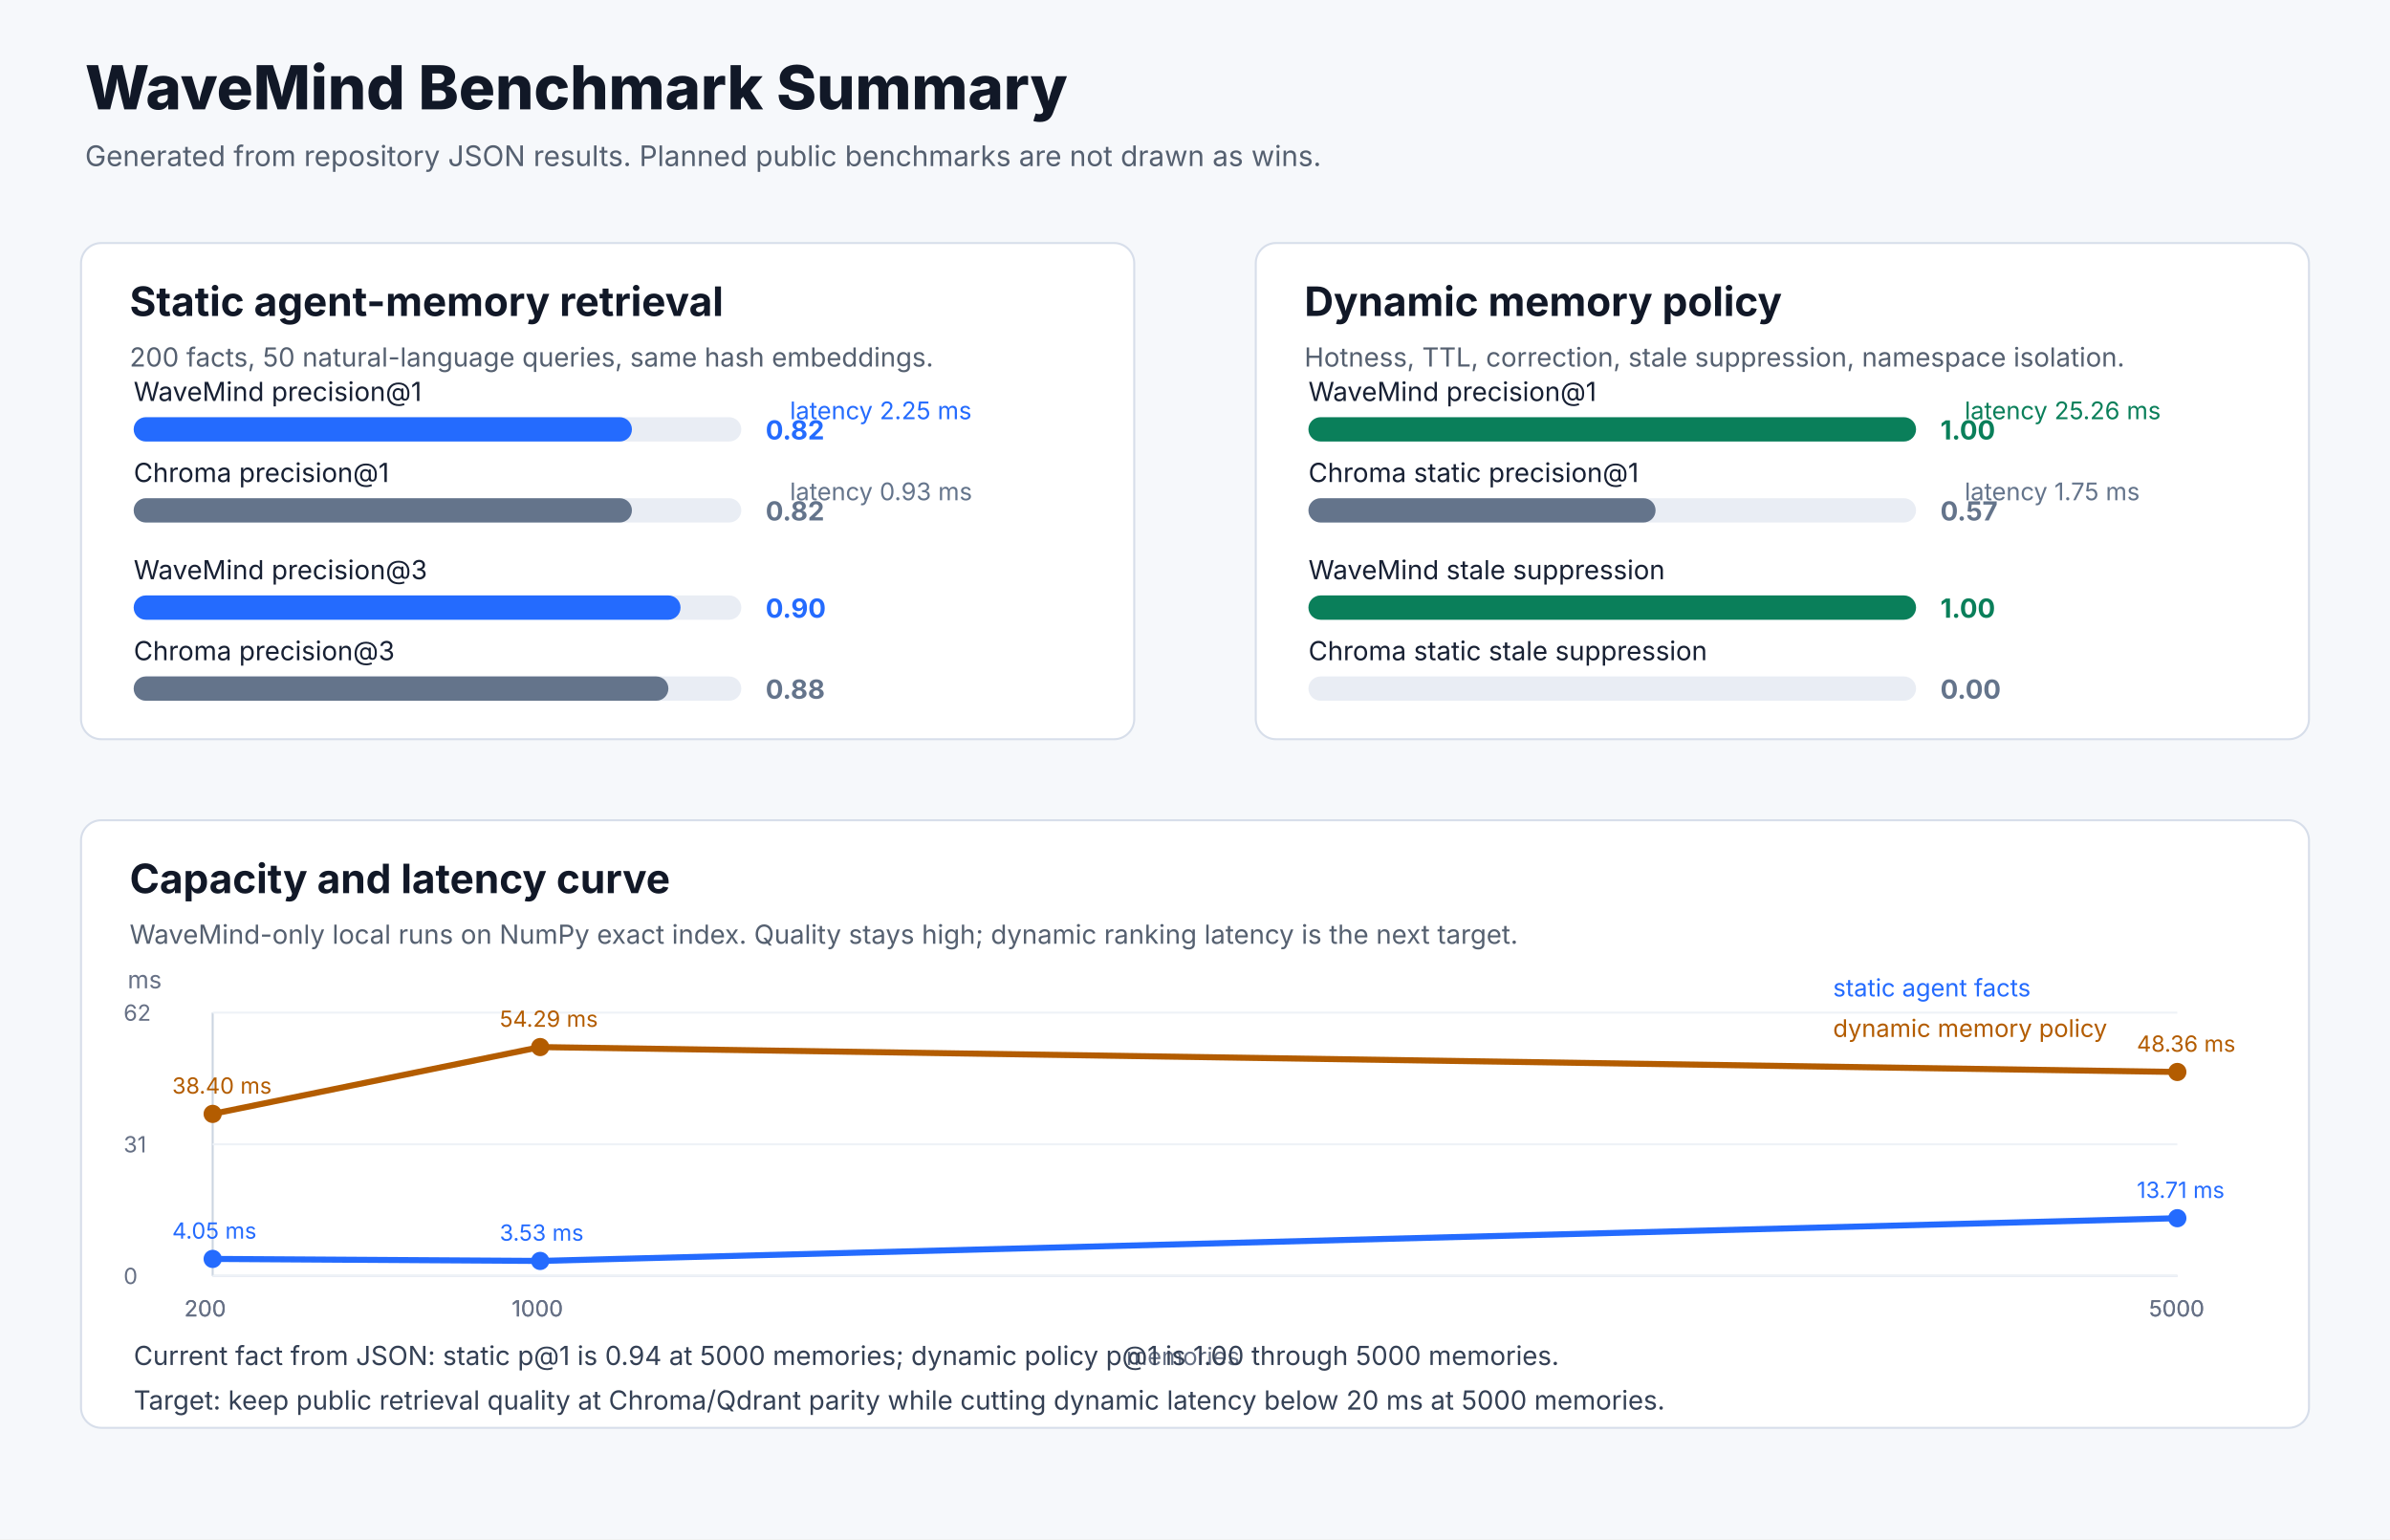
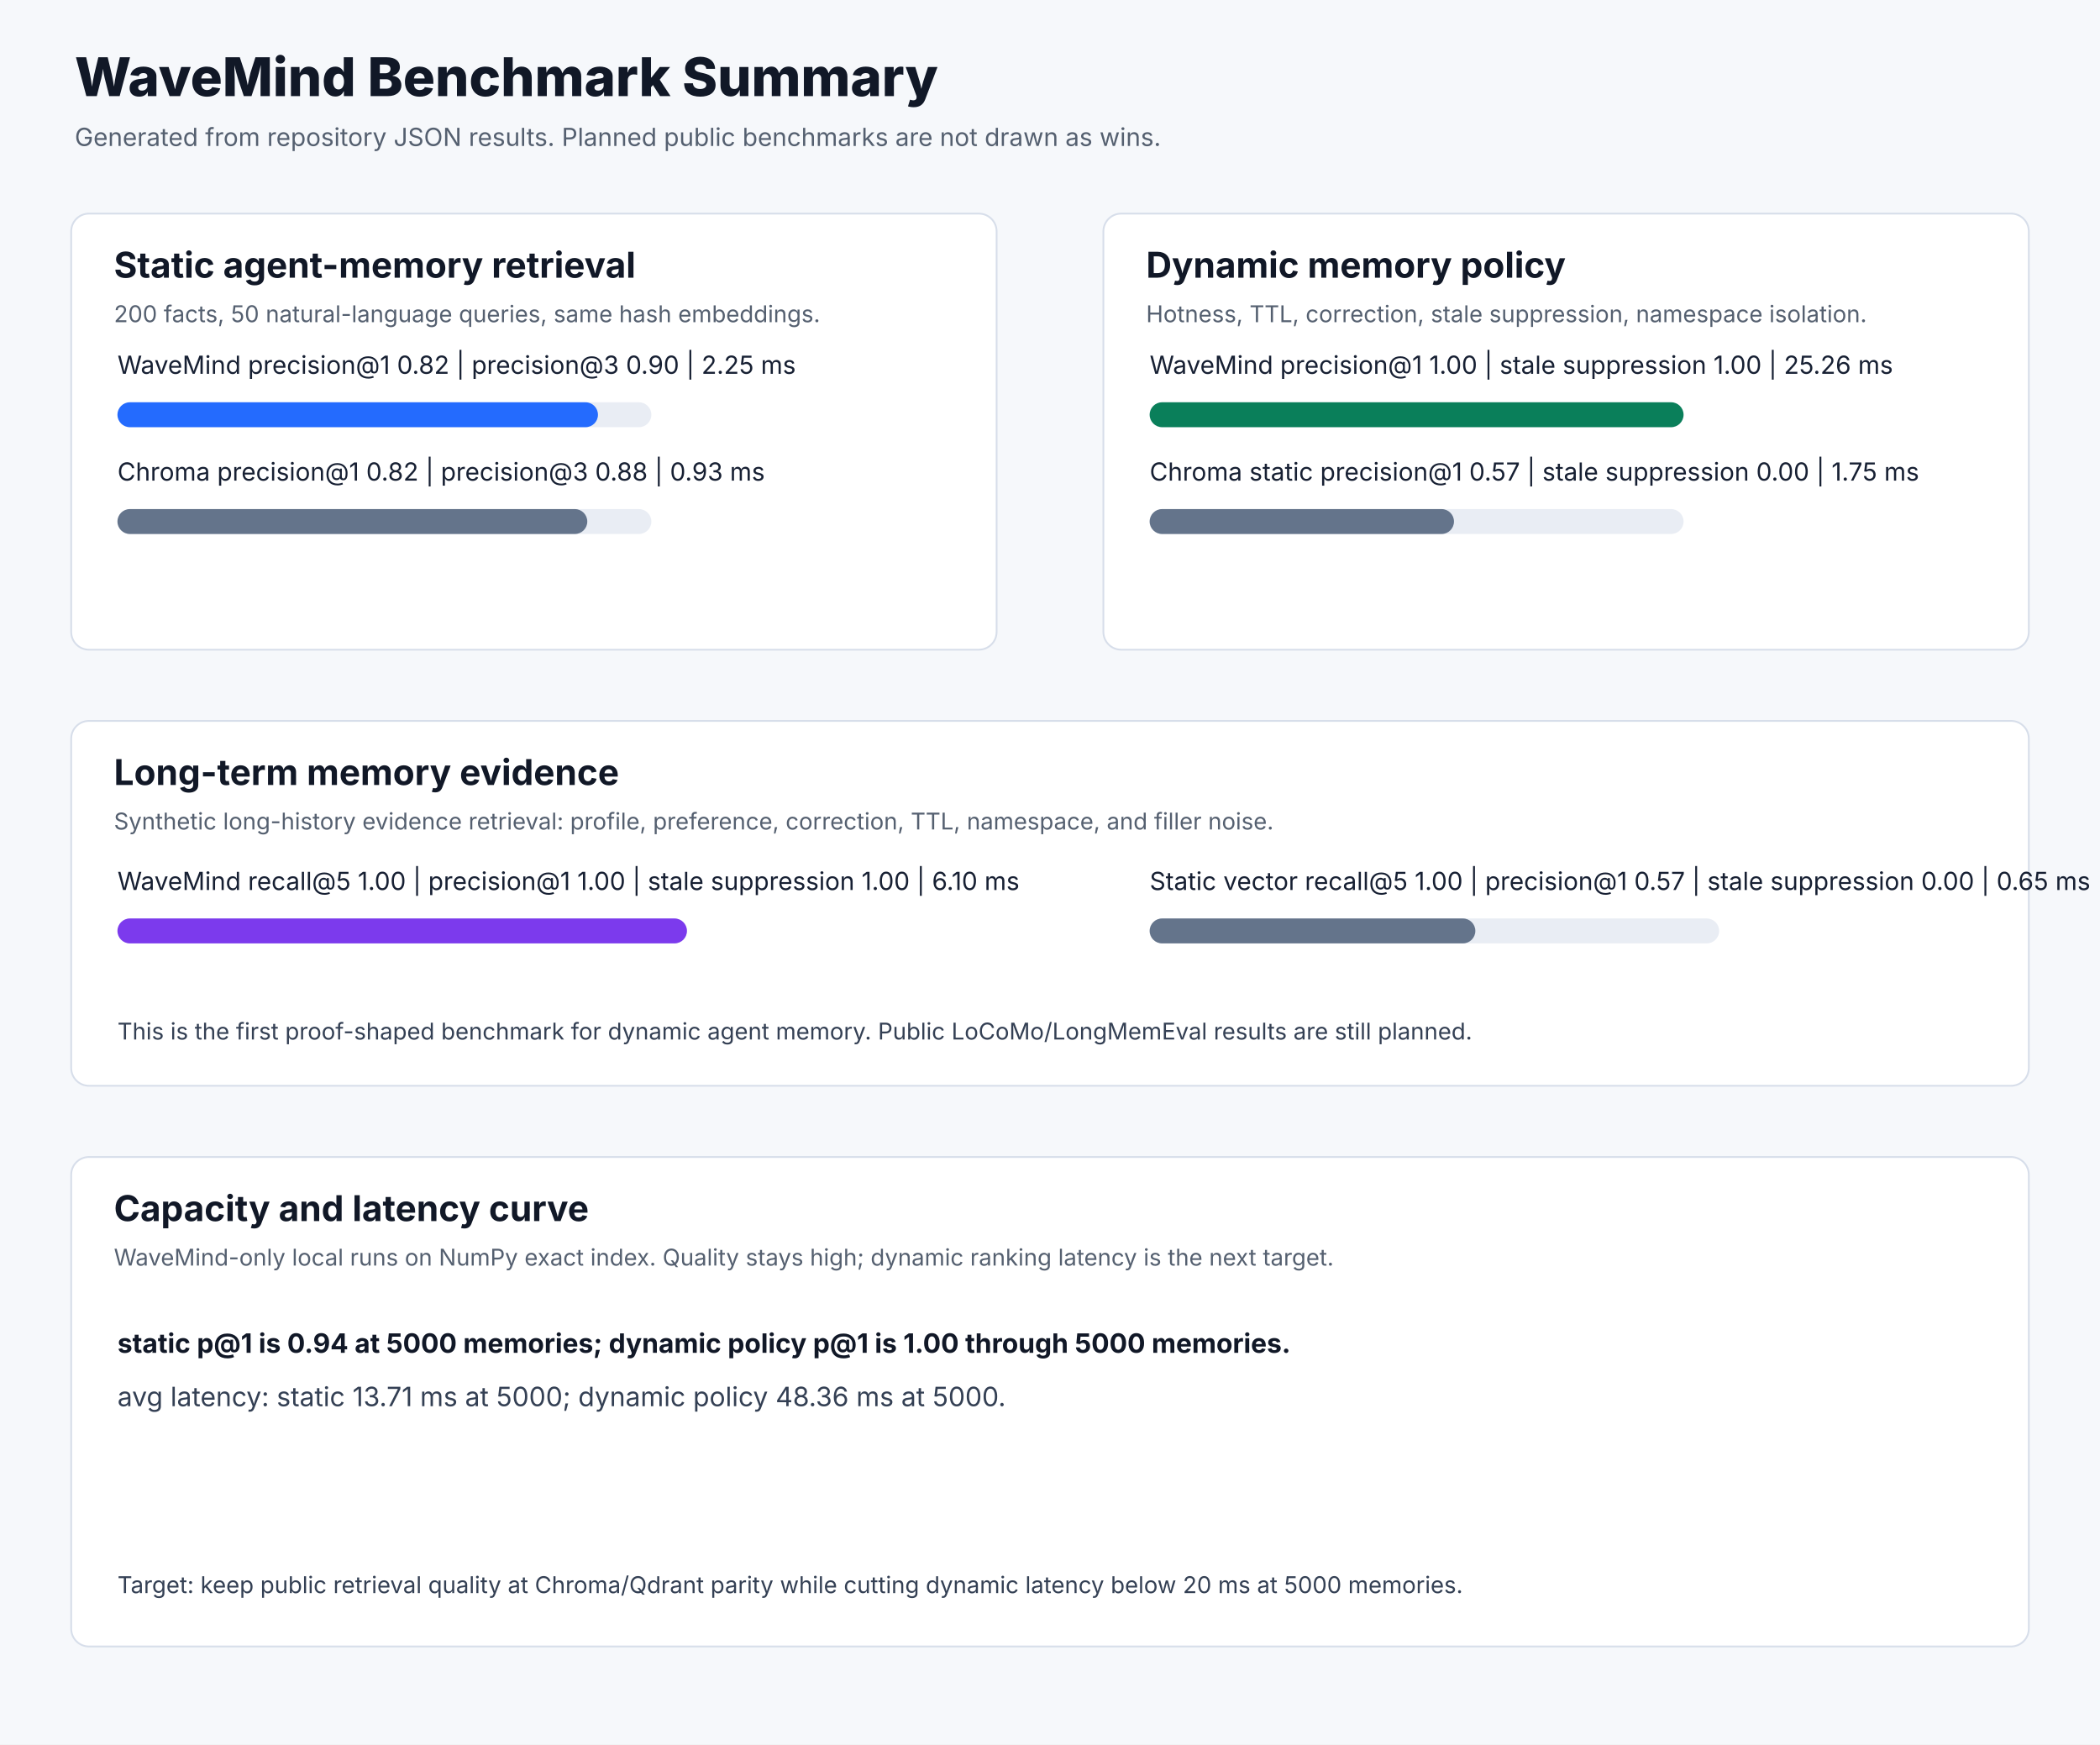
- <svg xmlns="http://www.w3.org/2000/svg" width="1180" height="760" viewBox="0 0 1180 760" role="img" aria-label="WaveMind benchmark summary">
-   <rect width="1180" height="760" fill="#f6f8fb" />
-   <text x="42.0" y="54.0" font-family="Inter,Segoe UI,Arial,sans-serif" font-size="30" font-weight="800" fill="#111827">WaveMind Benchmark Summary</text>
-   <text x="42.0" y="82.0" font-family="Inter,Segoe UI,Arial,sans-serif" font-size="14" font-weight="400" fill="#556070">Generated from repository JSON results. Planned public benchmarks are not drawn as wins.</text>
-   <rect x="40.0" y="120.0" width="520.0" height="245.0" rx="10" fill="#ffffff" stroke="#d7deea" />
-   <text x="64.0" y="156.0" font-family="Inter,Segoe UI,Arial,sans-serif" font-size="20" font-weight="700" fill="#111827">Static agent-memory retrieval</text>
-   <text x="64.0" y="181.0" font-family="Inter,Segoe UI,Arial,sans-serif" font-size="13" font-weight="400" fill="#556070">200 facts, 50 natural-language queries, same hash embeddings.</text>
-   <text x="66.0" y="198.0" font-family="Inter,Segoe UI,Arial,sans-serif" font-size="13" font-weight="400" fill="#172033">WaveMind precision@1</text>
-   <rect x="66.0" y="206.0" width="300.0" height="12.0" rx="6" fill="#e9edf4" />
-   <rect x="66.0" y="206.0" width="246.0" height="12.0" rx="6" fill="#246bfe" />
-   <text x="378.0" y="217.0" font-family="Inter,Segoe UI,Arial,sans-serif" font-size="13" font-weight="700" fill="#246bfe">0.82</text>
-   <text x="66.0" y="238.0" font-family="Inter,Segoe UI,Arial,sans-serif" font-size="13" font-weight="400" fill="#172033">Chroma precision@1</text>
-   <rect x="66.0" y="246.0" width="300.0" height="12.0" rx="6" fill="#e9edf4" />
-   <rect x="66.0" y="246.0" width="246.0" height="12.0" rx="6" fill="#64748b" />
-   <text x="378.0" y="257.0" font-family="Inter,Segoe UI,Arial,sans-serif" font-size="13" font-weight="700" fill="#64748b">0.82</text>
-   <text x="66.0" y="286.0" font-family="Inter,Segoe UI,Arial,sans-serif" font-size="13" font-weight="400" fill="#172033">WaveMind precision@3</text>
-   <rect x="66.0" y="294.0" width="300.0" height="12.0" rx="6" fill="#e9edf4" />
-   <rect x="66.0" y="294.0" width="270.0" height="12.0" rx="6" fill="#246bfe" />
-   <text x="378.0" y="305.0" font-family="Inter,Segoe UI,Arial,sans-serif" font-size="13" font-weight="700" fill="#246bfe">0.90</text>
-   <text x="66.0" y="326.0" font-family="Inter,Segoe UI,Arial,sans-serif" font-size="13" font-weight="400" fill="#172033">Chroma precision@3</text>
-   <rect x="66.0" y="334.0" width="300.0" height="12.0" rx="6" fill="#e9edf4" />
-   <rect x="66.0" y="334.0" width="264.0" height="12.0" rx="6" fill="#64748b" />
-   <text x="378.0" y="345.0" font-family="Inter,Segoe UI,Arial,sans-serif" font-size="13" font-weight="700" fill="#64748b">0.88</text>
-   <text x="390.0" y="207.0" font-family="Inter,Segoe UI,Arial,sans-serif" font-size="12" font-weight="400" fill="#246bfe">latency 2.25 ms</text>
-   <text x="390.0" y="247.0" font-family="Inter,Segoe UI,Arial,sans-serif" font-size="12" font-weight="400" fill="#64748b">latency 0.93 ms</text>
-   <rect x="620.0" y="120.0" width="520.0" height="245.0" rx="10" fill="#ffffff" stroke="#d7deea" />
-   <text x="644.0" y="156.0" font-family="Inter,Segoe UI,Arial,sans-serif" font-size="20" font-weight="700" fill="#111827">Dynamic memory policy</text>
-   <text x="644.0" y="181.0" font-family="Inter,Segoe UI,Arial,sans-serif" font-size="13" font-weight="400" fill="#556070">Hotness, TTL, correction, stale suppression, namespace isolation.</text>
-   <text x="646.0" y="198.0" font-family="Inter,Segoe UI,Arial,sans-serif" font-size="13" font-weight="400" fill="#172033">WaveMind precision@1</text>
-   <rect x="646.0" y="206.0" width="300.0" height="12.0" rx="6" fill="#e9edf4" />
-   <rect x="646.0" y="206.0" width="300.0" height="12.0" rx="6" fill="#0a7f5a" />
-   <text x="958.0" y="217.0" font-family="Inter,Segoe UI,Arial,sans-serif" font-size="13" font-weight="700" fill="#0a7f5a">1.00</text>
-   <text x="646.0" y="238.0" font-family="Inter,Segoe UI,Arial,sans-serif" font-size="13" font-weight="400" fill="#172033">Chroma static precision@1</text>
-   <rect x="646.0" y="246.0" width="300.0" height="12.0" rx="6" fill="#e9edf4" />
-   <rect x="646.0" y="246.0" width="171.4" height="12.0" rx="6" fill="#64748b" />
-   <text x="958.0" y="257.0" font-family="Inter,Segoe UI,Arial,sans-serif" font-size="13" font-weight="700" fill="#64748b">0.57</text>
-   <text x="646.0" y="286.0" font-family="Inter,Segoe UI,Arial,sans-serif" font-size="13" font-weight="400" fill="#172033">WaveMind stale suppression</text>
-   <rect x="646.0" y="294.0" width="300.0" height="12.0" rx="6" fill="#e9edf4" />
-   <rect x="646.0" y="294.0" width="300.0" height="12.0" rx="6" fill="#0a7f5a" />
-   <text x="958.0" y="305.0" font-family="Inter,Segoe UI,Arial,sans-serif" font-size="13" font-weight="700" fill="#0a7f5a">1.00</text>
-   <text x="646.0" y="326.0" font-family="Inter,Segoe UI,Arial,sans-serif" font-size="13" font-weight="400" fill="#172033">Chroma static stale suppression</text>
-   <rect x="646.0" y="334.0" width="300.0" height="12.0" rx="6" fill="#e9edf4" />
-   <rect x="646.0" y="334.0" width="0.0" height="12.0" rx="6" fill="#64748b" />
-   <text x="958.0" y="345.0" font-family="Inter,Segoe UI,Arial,sans-serif" font-size="13" font-weight="700" fill="#64748b">0.00</text>
-   <text x="970.0" y="207.0" font-family="Inter,Segoe UI,Arial,sans-serif" font-size="12" font-weight="400" fill="#0a7f5a">latency 25.26 ms</text>
-   <text x="970.0" y="247.0" font-family="Inter,Segoe UI,Arial,sans-serif" font-size="12" font-weight="400" fill="#64748b">latency 1.75 ms</text>
-   <rect x="40.0" y="405.0" width="1100.0" height="300.0" rx="10" fill="#ffffff" stroke="#d7deea" />
-   <text x="64.0" y="441.0" font-family="Inter,Segoe UI,Arial,sans-serif" font-size="20" font-weight="700" fill="#111827">Capacity and latency curve</text>
-   <text x="64.0" y="466.0" font-family="Inter,Segoe UI,Arial,sans-serif" font-size="13" font-weight="400" fill="#556070">WaveMind-only local runs on NumPy exact index. Quality stays high; dynamic ranking latency is the next target.</text>
-   <line x1="105.0" y1="630.0" x2="1075.0" y2="630.0" stroke="#cbd5e1" />
-   <line x1="105.0" y1="500.0" x2="105.0" y2="630.0" stroke="#cbd5e1" />
-   <line x1="105.0" y1="630.0" x2="1075.0" y2="630.0" stroke="#eef2f7" />
-   <text x="61.0" y="634.0" font-family="Inter,Segoe UI,Arial,sans-serif" font-size="11" font-weight="400" fill="#667085">0</text>
-   <line x1="105.0" y1="565.0" x2="1075.0" y2="565.0" stroke="#eef2f7" />
-   <text x="61.0" y="569.0" font-family="Inter,Segoe UI,Arial,sans-serif" font-size="11" font-weight="400" fill="#667085">31</text>
-   <line x1="105.0" y1="500.0" x2="1075.0" y2="500.0" stroke="#eef2f7" />
-   <text x="61.0" y="504.0" font-family="Inter,Segoe UI,Arial,sans-serif" font-size="11" font-weight="400" fill="#667085">62</text>
-   <polyline points="105.0,621.6 266.7,622.6 1075.0,601.5" fill="none" stroke="#246bfe" stroke-width="3" stroke-linecap="round" stroke-linejoin="round" />
-   <circle cx="105.0" cy="621.6" r="4.5" fill="#246bfe" />
-   <text x="85.0" y="611.6" font-family="Inter,Segoe UI,Arial,sans-serif" font-size="11" font-weight="400" fill="#246bfe">4.05 ms</text>
-   <text x="91.0" y="650.0" font-family="Inter,Segoe UI,Arial,sans-serif" font-size="11" font-weight="400" fill="#667085">200</text>
-   <circle cx="266.7" cy="622.6" r="4.5" fill="#246bfe" />
-   <text x="246.7" y="612.6" font-family="Inter,Segoe UI,Arial,sans-serif" font-size="11" font-weight="400" fill="#246bfe">3.53 ms</text>
-   <text x="252.7" y="650.0" font-family="Inter,Segoe UI,Arial,sans-serif" font-size="11" font-weight="400" fill="#667085">1000</text>
-   <circle cx="1075.0" cy="601.5" r="4.5" fill="#246bfe" />
-   <text x="1055.0" y="591.5" font-family="Inter,Segoe UI,Arial,sans-serif" font-size="11" font-weight="400" fill="#246bfe">13.71 ms</text>
-   <text x="1061.0" y="650.0" font-family="Inter,Segoe UI,Arial,sans-serif" font-size="11" font-weight="400" fill="#667085">5000</text>
-   <polyline points="105.0,550.0 266.7,517.0 1075.0,529.3" fill="none" stroke="#b35c00" stroke-width="3" stroke-linecap="round" stroke-linejoin="round" />
-   <circle cx="105.0" cy="550.0" r="4.5" fill="#b35c00" />
-   <text x="85.0" y="540.0" font-family="Inter,Segoe UI,Arial,sans-serif" font-size="11" font-weight="400" fill="#b35c00">38.40 ms</text>
-   <text x="91.0" y="650.0" font-family="Inter,Segoe UI,Arial,sans-serif" font-size="11" font-weight="400" fill="#667085">200</text>
-   <circle cx="266.7" cy="517.0" r="4.5" fill="#b35c00" />
-   <text x="246.7" y="507.0" font-family="Inter,Segoe UI,Arial,sans-serif" font-size="11" font-weight="400" fill="#b35c00">54.29 ms</text>
-   <text x="252.7" y="650.0" font-family="Inter,Segoe UI,Arial,sans-serif" font-size="11" font-weight="400" fill="#667085">1000</text>
-   <circle cx="1075.0" cy="529.3" r="4.5" fill="#b35c00" />
-   <text x="1055.0" y="519.3" font-family="Inter,Segoe UI,Arial,sans-serif" font-size="11" font-weight="400" fill="#b35c00">48.36 ms</text>
-   <text x="1061.0" y="650.0" font-family="Inter,Segoe UI,Arial,sans-serif" font-size="11" font-weight="400" fill="#667085">5000</text>
-   <text x="905.0" y="492.0" font-family="Inter,Segoe UI,Arial,sans-serif" font-size="12" font-weight="400" fill="#246bfe">static agent facts</text>
-   <text x="905.0" y="512.0" font-family="Inter,Segoe UI,Arial,sans-serif" font-size="12" font-weight="400" fill="#b35c00">dynamic memory policy</text>
-   <text x="556.0" y="674.0" font-family="Inter,Segoe UI,Arial,sans-serif" font-size="12" font-weight="400" fill="#667085">memories</text>
-   <text x="63.0" y="488.0" font-family="Inter,Segoe UI,Arial,sans-serif" font-size="12" font-weight="400" fill="#667085">ms</text>
-   <text x="66.0" y="674.0" font-family="Inter,Segoe UI,Arial,sans-serif" font-size="13" font-weight="400" fill="#344054">Current fact from JSON: static p@1 is 0.94 at 5000 memories; dynamic policy p@1 is 1.00 through 5000 memories.</text>
-   <text x="66.0" y="696.0" font-family="Inter,Segoe UI,Arial,sans-serif" font-size="13" font-weight="400" fill="#344054">Target: keep public retrieval quality at Chroma/Qdrant parity while cutting dynamic latency below 20 ms at 5000 memories.</text>
+ <svg xmlns="http://www.w3.org/2000/svg" width="1180" height="980" viewBox="0 0 1180 980" role="img" aria-label="WaveMind benchmark summary">
+   <rect width="1180" height="980" fill="#f6f8fb" />
+   <text x="42" y="54" font-family="Inter,Segoe UI,Arial,sans-serif" font-size="30" font-weight="800" fill="#111827">WaveMind Benchmark Summary</text>
+   <text x="42" y="82" font-family="Inter,Segoe UI,Arial,sans-serif" font-size="14" fill="#556070">Generated from repository JSON results. Planned public benchmarks are not drawn as wins.</text>
+   <rect x="40" y="120" width="520" height="245" rx="10" fill="#fff" stroke="#d7deea" />
+   <text x="64" y="156" font-family="Inter,Segoe UI,Arial,sans-serif" font-size="20" font-weight="700" fill="#111827">Static agent-memory retrieval</text>
+   <text x="64" y="181" font-family="Inter,Segoe UI,Arial,sans-serif" font-size="13" fill="#556070">200 facts, 50 natural-language queries, same hash embeddings.</text>
+   <text x="66" y="210" font-family="Inter,Segoe UI,Arial,sans-serif" font-size="14" fill="#172033">WaveMind precision@1 0.82 | precision@3 0.90 | 2.25 ms</text>
+   <rect x="66" y="226" width="300" height="14" rx="7" fill="#e9edf4" />
+   <rect x="66" y="226" width="270" height="14" rx="7" fill="#246bfe" />
+   <text x="66" y="270" font-family="Inter,Segoe UI,Arial,sans-serif" font-size="14" fill="#172033">Chroma precision@1 0.82 | precision@3 0.88 | 0.93 ms</text>
+   <rect x="66" y="286" width="300" height="14" rx="7" fill="#e9edf4" />
+   <rect x="66" y="286" width="264" height="14" rx="7" fill="#64748b" />
+   <rect x="620" y="120" width="520" height="245" rx="10" fill="#fff" stroke="#d7deea" />
+   <text x="644" y="156" font-family="Inter,Segoe UI,Arial,sans-serif" font-size="20" font-weight="700" fill="#111827">Dynamic memory policy</text>
+   <text x="644" y="181" font-family="Inter,Segoe UI,Arial,sans-serif" font-size="13" fill="#556070">Hotness, TTL, correction, stale suppression, namespace isolation.</text>
+   <text x="646" y="210" font-family="Inter,Segoe UI,Arial,sans-serif" font-size="14" fill="#172033">WaveMind precision@1 1.00 | stale suppression 1.00 | 25.26 ms</text>
+   <rect x="646" y="226" width="300" height="14" rx="7" fill="#e9edf4" />
+   <rect x="646" y="226" width="300" height="14" rx="7" fill="#0a7f5a" />
+   <text x="646" y="270" font-family="Inter,Segoe UI,Arial,sans-serif" font-size="14" fill="#172033">Chroma static precision@1 0.57 | stale suppression 0.00 | 1.75 ms</text>
+   <rect x="646" y="286" width="300" height="14" rx="7" fill="#e9edf4" />
+   <rect x="646" y="286" width="171" height="14" rx="7" fill="#64748b" />
+   <rect x="40" y="405" width="1100" height="205" rx="10" fill="#fff" stroke="#d7deea" />
+   <text x="64" y="441" font-family="Inter,Segoe UI,Arial,sans-serif" font-size="20" font-weight="700" fill="#111827">Long-term memory evidence</text>
+   <text x="64" y="466" font-family="Inter,Segoe UI,Arial,sans-serif" font-size="13" fill="#556070">Synthetic long-history evidence retrieval: profile, preference, correction, TTL, namespace, and filler noise.</text>
+   <text x="66" y="500" font-family="Inter,Segoe UI,Arial,sans-serif" font-size="14" fill="#172033">WaveMind recall@5 1.00 | precision@1 1.00 | stale suppression 1.00 | 6.10 ms</text>
+   <rect x="66" y="516" width="320" height="14" rx="7" fill="#e9edf4" />
+   <rect x="66" y="516" width="320" height="14" rx="7" fill="#7c3aed" />
+   <text x="646" y="500" font-family="Inter,Segoe UI,Arial,sans-serif" font-size="14" fill="#172033">Static vector recall@5 1.00 | precision@1 0.57 | stale suppression 0.00 | 0.65 ms</text>
+   <rect x="646" y="516" width="320" height="14" rx="7" fill="#e9edf4" />
+   <rect x="646" y="516" width="183" height="14" rx="7" fill="#64748b" />
+   <text x="66" y="584" font-family="Inter,Segoe UI,Arial,sans-serif" font-size="13" fill="#344054">This is the first proof-shaped benchmark for dynamic agent memory. Public LoCoMo/LongMemEval results are still planned.</text>
+   <rect x="40" y="650" width="1100" height="275" rx="10" fill="#fff" stroke="#d7deea" />
+   <text x="64" y="686" font-family="Inter,Segoe UI,Arial,sans-serif" font-size="20" font-weight="700" fill="#111827">Capacity and latency curve</text>
+   <text x="64" y="711" font-family="Inter,Segoe UI,Arial,sans-serif" font-size="13" fill="#556070">WaveMind-only local runs on NumPy exact index. Quality stays high; dynamic ranking latency is the next target.</text>
+   <text x="66" y="760" font-family="Inter,Segoe UI,Arial,sans-serif" font-size="15" font-weight="700" fill="#111827">static p@1 is 0.94 at 5000 memories; dynamic policy p@1 is 1.00 through 5000 memories.</text>
+   <text x="66" y="790" font-family="Inter,Segoe UI,Arial,sans-serif" font-size="15" fill="#344054">avg latency: static 13.71 ms at 5000; dynamic policy 48.36 ms at 5000.</text>
+   <text x="66" y="895" font-family="Inter,Segoe UI,Arial,sans-serif" font-size="13" fill="#344054">Target: keep public retrieval quality at Chroma/Qdrant parity while cutting dynamic latency below 20 ms at 5000 memories.</text>
</svg>
